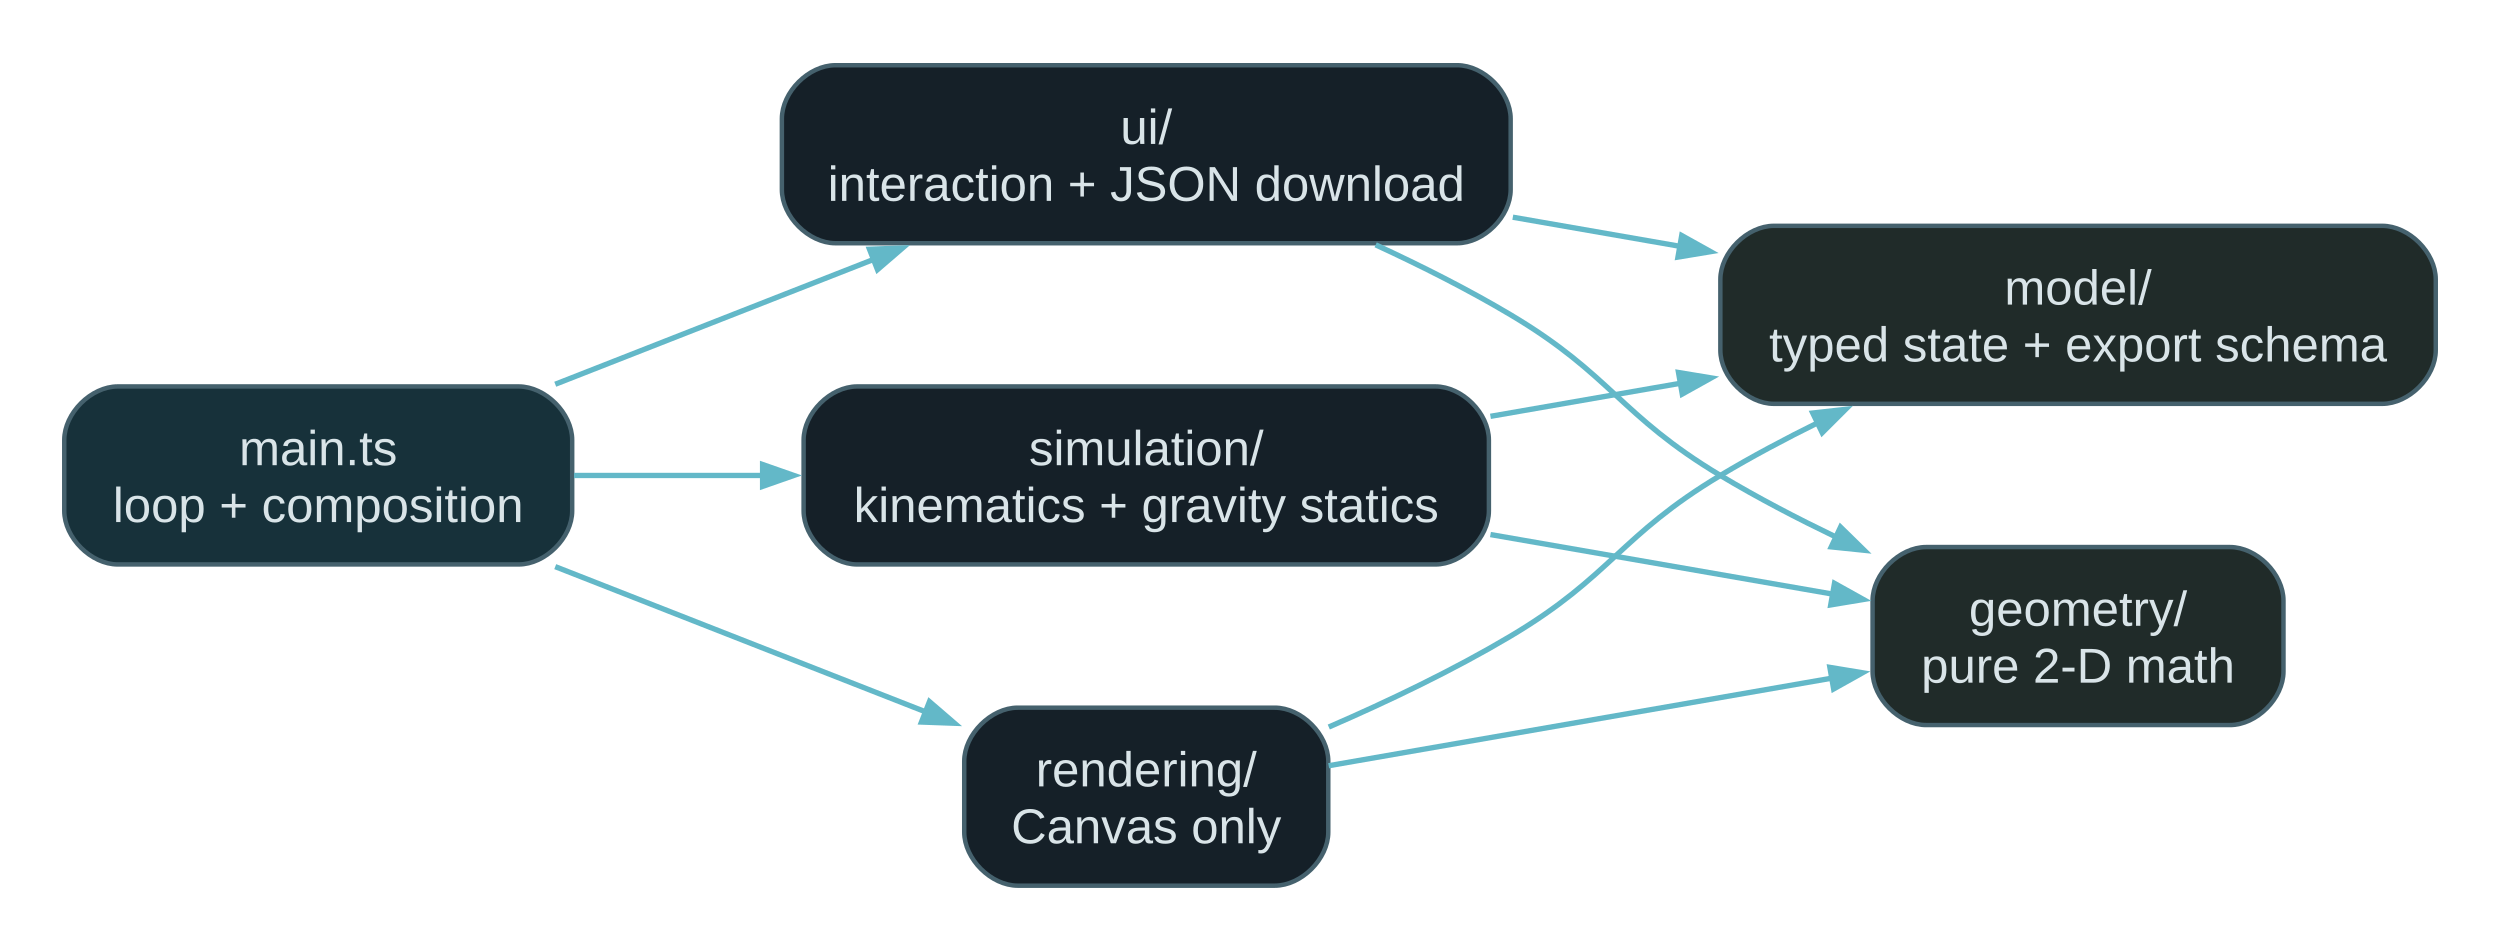
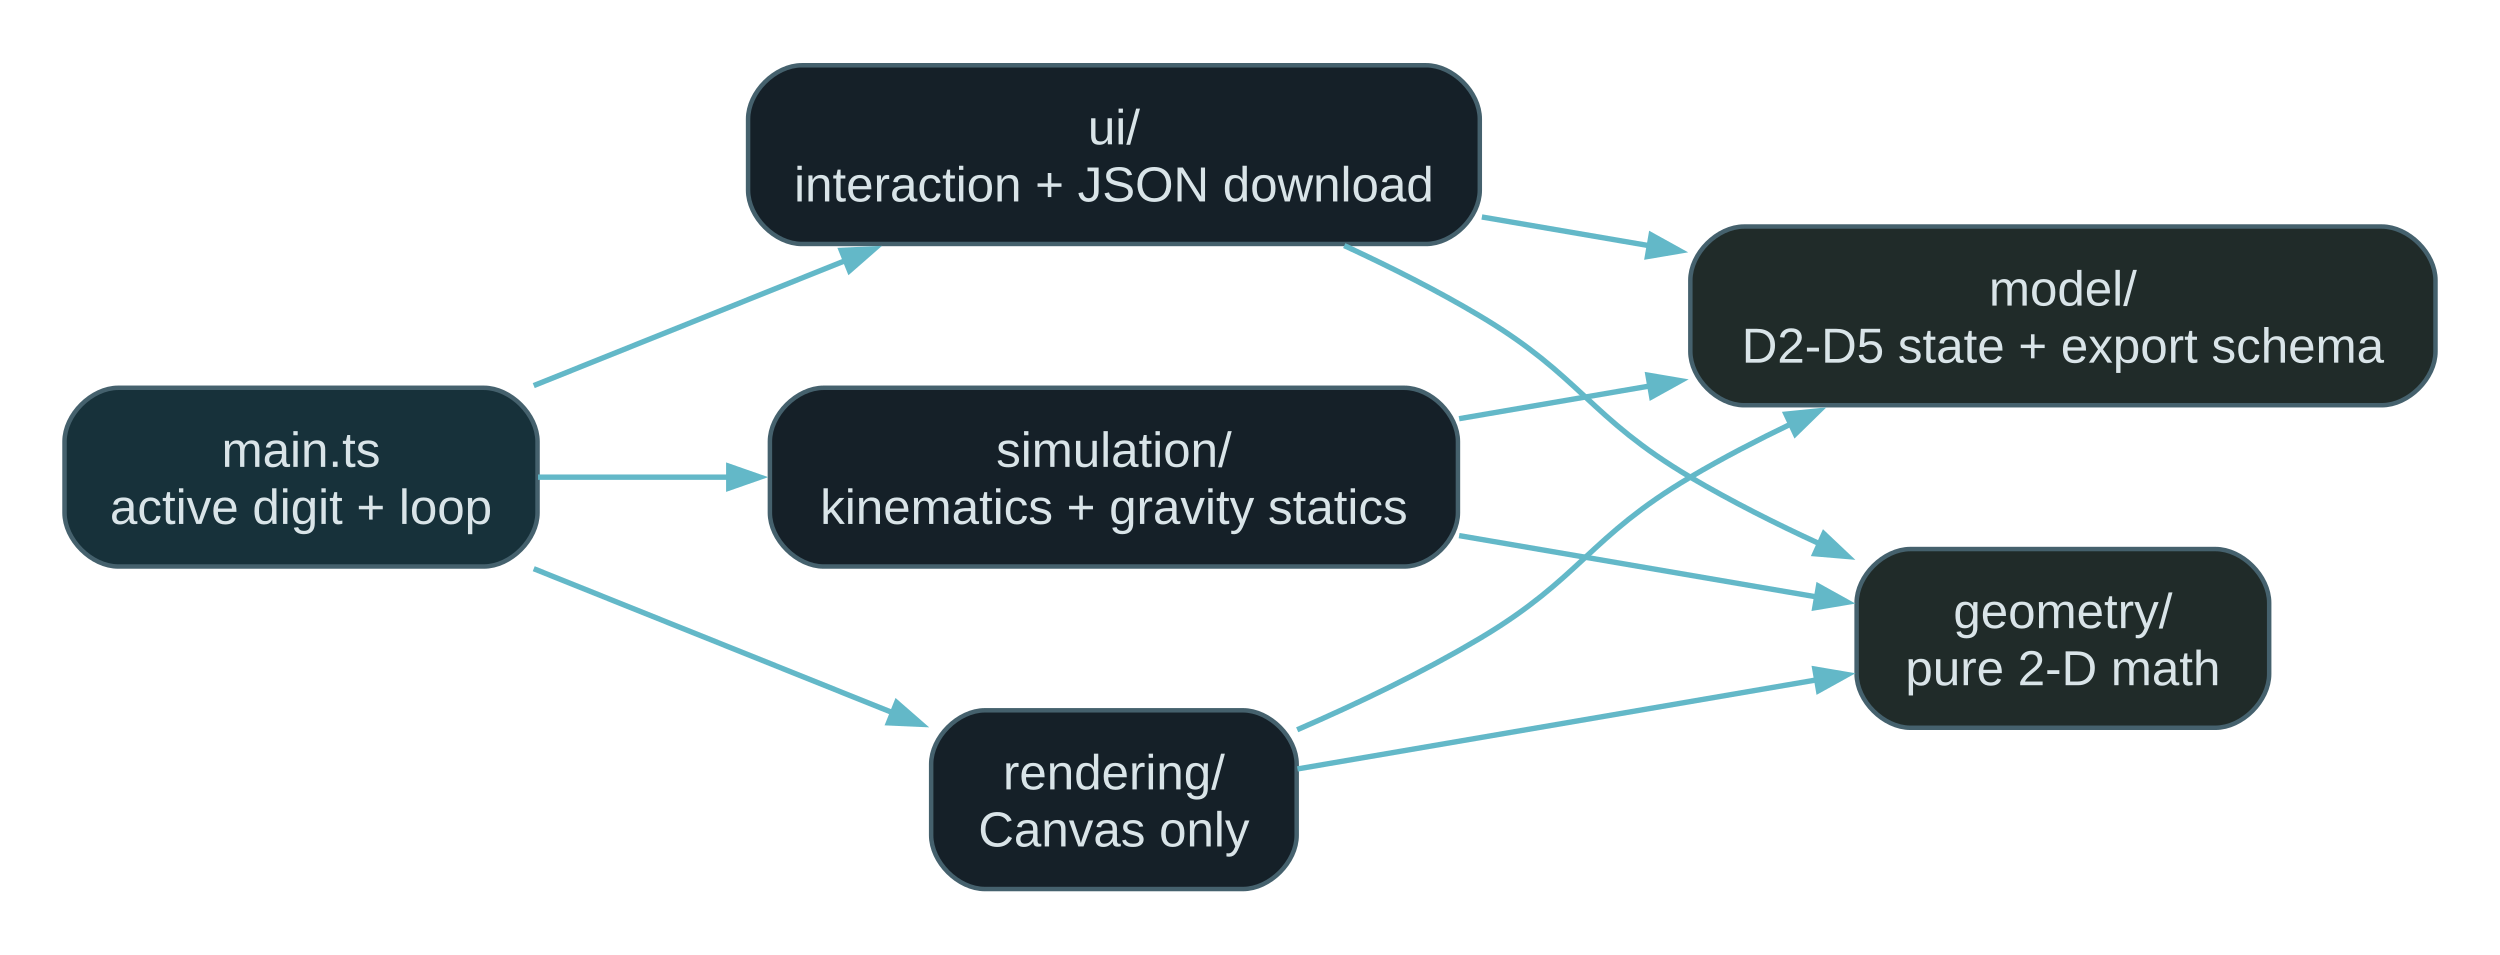
- <svg xmlns="http://www.w3.org/2000/svg" width="560pt" height="213pt" viewBox="0.00 0.00 560.35 212.70">
+ <svg xmlns="http://www.w3.org/2000/svg" width="558pt" height="213pt" viewBox="0.00 0.00 558.10 212.70">
  <g id="graph0" class="graph" transform="scale(1 1) rotate(0) translate(14.4 198.3)">
    <g id="node1" class="node">
-       <path fill="#17313a" stroke="#45616d" d="M101.85,-111.9C101.85,-111.9 12,-111.9 12,-111.9 6,-111.9 0,-105.9 0,-99.9 0,-99.9 0,-84 0,-84 0,-78 6,-72 12,-72 12,-72 101.85,-72 101.85,-72 107.85,-72 113.85,-78 113.85,-84 113.85,-84 113.85,-99.9 113.85,-99.9 113.85,-105.9 107.85,-111.9 101.85,-111.9" />
-       <text text-anchor="middle" x="56.92" y="-94.25" font-family="Arial" font-size="11.00" fill="#d9e4e8">main.ts</text>
-       <text text-anchor="middle" x="56.92" y="-81.5" font-family="Arial" font-size="11.00" fill="#d9e4e8">loop + composition</text>
+       <path fill="#17313a" stroke="#45616d" d="M93.6,-111.9C93.6,-111.9 12,-111.9 12,-111.9 6,-111.9 0,-105.9 0,-99.9 0,-99.9 0,-84 0,-84 0,-78 6,-72 12,-72 12,-72 93.6,-72 93.6,-72 99.6,-72 105.6,-78 105.6,-84 105.6,-84 105.6,-99.9 105.6,-99.9 105.6,-105.9 99.6,-111.9 93.6,-111.9" />
+       <text text-anchor="middle" x="52.8" y="-94.25" font-family="Arial" font-size="11.00" fill="#d9e4e8">main.ts</text>
+       <text text-anchor="middle" x="52.8" y="-81.5" font-family="Arial" font-size="11.00" fill="#d9e4e8">active digit + loop</text>
    </g>
    <g id="node2" class="node">
-       <path fill="#152028" stroke="#45616d" d="M312.2,-183.9C312.2,-183.9 172.85,-183.9 172.85,-183.9 166.85,-183.9 160.85,-177.9 160.85,-171.9 160.85,-171.9 160.85,-156 160.85,-156 160.85,-150 166.85,-144 172.85,-144 172.85,-144 312.2,-144 312.2,-144 318.2,-144 324.2,-150 324.2,-156 324.2,-156 324.2,-171.9 324.2,-171.9 324.2,-177.9 318.2,-183.9 312.2,-183.9" />
-       <text text-anchor="middle" x="242.52" y="-166.25" font-family="Arial" font-size="11.00" fill="#d9e4e8">ui/</text>
-       <text text-anchor="middle" x="242.52" y="-153.5" font-family="Arial" font-size="11.00" fill="#d9e4e8">interaction + JSON download</text>
+       <path fill="#152028" stroke="#45616d" d="M303.95,-183.9C303.95,-183.9 164.6,-183.9 164.6,-183.9 158.6,-183.9 152.6,-177.9 152.6,-171.9 152.6,-171.9 152.6,-156 152.6,-156 152.6,-150 158.6,-144 164.6,-144 164.6,-144 303.95,-144 303.95,-144 309.95,-144 315.95,-150 315.95,-156 315.95,-156 315.95,-171.9 315.95,-171.9 315.95,-177.9 309.95,-183.9 303.95,-183.9" />
+       <text text-anchor="middle" x="234.27" y="-166.25" font-family="Arial" font-size="11.00" fill="#d9e4e8">ui/</text>
+       <text text-anchor="middle" x="234.27" y="-153.5" font-family="Arial" font-size="11.00" fill="#d9e4e8">interaction + JSON download</text>
    </g>
    <g id="edge1" class="edge">
-       <path fill="none" stroke="#63b8c8" stroke-width="1.2" d="M110.05,-112.39C132.33,-121.13 158.48,-131.38 181.57,-140.44" />
-       <polygon fill="#63b8c8" stroke="#63b8c8" stroke-width="1.2" points="180.49,-142.65 187.9,-142.92 182.28,-138.08 180.49,-142.65" />
+       <path fill="none" stroke="#63b8c8" stroke-width="1.2" d="M104.75,-112.39C126.44,-121.09 151.87,-131.29 174.37,-140.32" />
+       <polygon fill="#63b8c8" stroke="#63b8c8" stroke-width="1.2" points="173.41,-142.58 180.82,-142.91 175.24,-138.03 173.41,-142.58" />
    </g>
    <g id="node3" class="node">
-       <path fill="#152028" stroke="#45616d" d="M307.32,-111.9C307.32,-111.9 177.72,-111.9 177.72,-111.9 171.72,-111.9 165.72,-105.9 165.72,-99.9 165.72,-99.9 165.72,-84 165.72,-84 165.72,-78 171.72,-72 177.72,-72 177.72,-72 307.32,-72 307.32,-72 313.32,-72 319.32,-78 319.32,-84 319.32,-84 319.32,-99.9 319.32,-99.9 319.32,-105.9 313.32,-111.9 307.32,-111.9" />
-       <text text-anchor="middle" x="242.52" y="-94.25" font-family="Arial" font-size="11.00" fill="#d9e4e8">simulation/</text>
-       <text text-anchor="middle" x="242.52" y="-81.5" font-family="Arial" font-size="11.00" fill="#d9e4e8">kinematics + gravity statics</text>
+       <path fill="#152028" stroke="#45616d" d="M299.07,-111.9C299.07,-111.9 169.47,-111.9 169.47,-111.9 163.47,-111.9 157.47,-105.9 157.47,-99.9 157.47,-99.9 157.47,-84 157.47,-84 157.47,-78 163.47,-72 169.47,-72 169.47,-72 299.07,-72 299.07,-72 305.07,-72 311.07,-78 311.07,-84 311.07,-84 311.07,-99.9 311.07,-99.9 311.07,-105.9 305.07,-111.9 299.07,-111.9" />
+       <text text-anchor="middle" x="234.27" y="-94.25" font-family="Arial" font-size="11.00" fill="#d9e4e8">simulation/</text>
+       <text text-anchor="middle" x="234.27" y="-81.5" font-family="Arial" font-size="11.00" fill="#d9e4e8">kinematics + gravity statics</text>
    </g>
    <g id="edge2" class="edge">
-       <path fill="none" stroke="#63b8c8" stroke-width="1.2" d="M114.26,-91.95C127.74,-91.95 142.43,-91.95 156.88,-91.95" />
-       <polygon fill="#63b8c8" stroke="#63b8c8" stroke-width="1.2" points="156.53,-94.4 163.53,-91.95 156.53,-89.5 156.53,-94.4" />
+       <path fill="none" stroke="#63b8c8" stroke-width="1.2" d="M105.71,-91.95C119.13,-91.95 133.92,-91.95 148.54,-91.95" />
+       <polygon fill="#63b8c8" stroke="#63b8c8" stroke-width="1.2" points="148.29,-94.4 155.29,-91.95 148.29,-89.5 148.29,-94.4" />
    </g>
    <g id="node4" class="node">
-       <path fill="#152028" stroke="#45616d" d="M271.32,-39.9C271.32,-39.9 213.72,-39.9 213.72,-39.9 207.72,-39.9 201.72,-33.9 201.72,-27.9 201.72,-27.9 201.72,-12 201.72,-12 201.72,-6 207.72,0 213.72,0 213.72,0 271.32,0 271.32,0 277.32,0 283.32,-6 283.32,-12 283.32,-12 283.32,-27.9 283.32,-27.9 283.32,-33.9 277.32,-39.9 271.32,-39.9" />
-       <text text-anchor="middle" x="242.52" y="-22.25" font-family="Arial" font-size="11.00" fill="#d9e4e8">rendering/</text>
-       <text text-anchor="middle" x="242.52" y="-9.5" font-family="Arial" font-size="11.00" fill="#d9e4e8">Canvas only</text>
+       <path fill="#152028" stroke="#45616d" d="M263.07,-39.9C263.07,-39.9 205.47,-39.9 205.47,-39.9 199.47,-39.9 193.47,-33.9 193.47,-27.9 193.47,-27.9 193.47,-12 193.47,-12 193.47,-6 199.47,0 205.47,0 205.47,0 263.07,0 263.07,0 269.07,0 275.07,-6 275.07,-12 275.07,-12 275.07,-27.9 275.07,-27.9 275.07,-33.9 269.07,-39.9 263.07,-39.9" />
+       <text text-anchor="middle" x="234.27" y="-22.25" font-family="Arial" font-size="11.00" fill="#d9e4e8">rendering/</text>
+       <text text-anchor="middle" x="234.27" y="-9.5" font-family="Arial" font-size="11.00" fill="#d9e4e8">Canvas only</text>
    </g>
    <g id="edge3" class="edge">
-       <path fill="none" stroke="#63b8c8" stroke-width="1.2" d="M110.05,-71.51C136.16,-61.27 167.58,-48.95 193.16,-38.92" />
-       <polygon fill="#63b8c8" stroke="#63b8c8" stroke-width="1.2" points="193.93,-41.25 199.55,-36.41 192.14,-36.68 193.93,-41.25" />
+       <path fill="none" stroke="#63b8c8" stroke-width="1.2" d="M104.75,-71.51C130,-61.38 160.32,-49.22 185.17,-39.25" />
+       <polygon fill="#63b8c8" stroke="#63b8c8" stroke-width="1.2" points="185.76,-41.65 191.35,-36.77 183.94,-37.1 185.76,-41.65" />
    </g>
    <g id="node5" class="node">
-       <path fill="#202b29" stroke="#45616d" d="M519.55,-147.9C519.55,-147.9 383.2,-147.9 383.2,-147.9 377.2,-147.9 371.2,-141.9 371.2,-135.9 371.2,-135.9 371.2,-120 371.2,-120 371.2,-114 377.2,-108 383.2,-108 383.2,-108 519.55,-108 519.55,-108 525.55,-108 531.55,-114 531.55,-120 531.55,-120 531.55,-135.9 531.55,-135.9 531.55,-141.9 525.55,-147.9 519.55,-147.9" />
-       <text text-anchor="middle" x="451.37" y="-130.25" font-family="Arial" font-size="11.00" fill="#d9e4e8">model/</text>
-       <text text-anchor="middle" x="451.37" y="-117.5" font-family="Arial" font-size="11.00" fill="#d9e4e8">typed state + export schema</text>
+       <path fill="#202b29" stroke="#45616d" d="M517.3,-147.9C517.3,-147.9 374.95,-147.9 374.95,-147.9 368.95,-147.9 362.95,-141.9 362.95,-135.9 362.95,-135.9 362.95,-120 362.95,-120 362.95,-114 368.95,-108 374.95,-108 374.95,-108 517.3,-108 517.3,-108 523.3,-108 529.3,-114 529.3,-120 529.3,-120 529.3,-135.9 529.3,-135.9 529.3,-141.9 523.3,-147.9 517.3,-147.9" />
+       <text text-anchor="middle" x="446.12" y="-130.25" font-family="Arial" font-size="11.00" fill="#d9e4e8">model/</text>
+       <text text-anchor="middle" x="446.12" y="-117.5" font-family="Arial" font-size="11.00" fill="#d9e4e8">D2-D5 state + export schema</text>
    </g>
    <g id="edge4" class="edge">
-       <path fill="none" stroke="#63b8c8" stroke-width="1.2" d="M324.68,-149.83C337.01,-147.68 349.77,-145.46 362.24,-143.29" />
-       <polygon fill="#63b8c8" stroke="#63b8c8" stroke-width="1.2" points="362.54,-145.72 369.02,-142.11 361.7,-140.9 362.54,-145.72" />
+       <path fill="none" stroke="#63b8c8" stroke-width="1.2" d="M316.41,-150.03C328.68,-147.93 341.42,-145.74 353.89,-143.6" />
+       <polygon fill="#63b8c8" stroke="#63b8c8" stroke-width="1.2" points="354.2,-146.03 360.68,-142.44 353.37,-141.2 354.2,-146.03" />
    </g>
    <g id="node6" class="node">
-       <path fill="#202b29" stroke="#45616d" d="M485.42,-75.9C485.42,-75.9 417.32,-75.9 417.32,-75.9 411.32,-75.9 405.32,-69.9 405.32,-63.9 405.32,-63.9 405.32,-48 405.32,-48 405.32,-42 411.32,-36 417.32,-36 417.32,-36 485.42,-36 485.42,-36 491.42,-36 497.42,-42 497.42,-48 497.42,-48 497.42,-63.9 497.42,-63.9 497.42,-69.9 491.42,-75.9 485.42,-75.9" />
-       <text text-anchor="middle" x="451.37" y="-58.25" font-family="Arial" font-size="11.00" fill="#d9e4e8">geometry/</text>
-       <text text-anchor="middle" x="451.37" y="-45.5" font-family="Arial" font-size="11.00" fill="#d9e4e8">pure 2-D math</text>
+       <path fill="#202b29" stroke="#45616d" d="M480.17,-75.9C480.17,-75.9 412.07,-75.9 412.07,-75.9 406.07,-75.9 400.07,-69.9 400.07,-63.9 400.07,-63.9 400.07,-48 400.07,-48 400.07,-42 406.07,-36 412.07,-36 412.07,-36 480.17,-36 480.17,-36 486.17,-36 492.17,-42 492.17,-48 492.17,-48 492.17,-63.9 492.17,-63.9 492.17,-69.9 486.17,-75.9 480.17,-75.9" />
+       <text text-anchor="middle" x="446.12" y="-58.25" font-family="Arial" font-size="11.00" fill="#d9e4e8">geometry/</text>
+       <text text-anchor="middle" x="446.12" y="-45.5" font-family="Arial" font-size="11.00" fill="#d9e4e8">pure 2-D math</text>
    </g>
    <g id="edge5" class="edge">
-       <path fill="none" stroke="#63b8c8" stroke-width="1.2" d="M293.94,-143.64C304.18,-138.91 314.71,-133.6 324.2,-127.95 346.81,-114.5 348.63,-105.48 371.2,-91.95 379.41,-87.02 388.42,-82.33 397.31,-78.05" />
-       <polygon fill="#63b8c8" stroke="#63b8c8" stroke-width="1.2" points="398.14,-80.37 403.44,-75.18 396.06,-75.94 398.14,-80.37" />
+       <path fill="none" stroke="#63b8c8" stroke-width="1.2" d="M285.69,-143.64C295.93,-138.91 306.46,-133.6 315.95,-127.95 338.56,-114.5 340.29,-105.33 362.95,-91.95 372.05,-86.58 382.1,-81.52 391.96,-77" />
+       <polygon fill="#63b8c8" stroke="#63b8c8" stroke-width="1.2" points="392.76,-79.32 398.14,-74.23 390.75,-74.85 392.76,-79.32" />
    </g>
    <g id="edge6" class="edge">
-       <path fill="none" stroke="#63b8c8" stroke-width="1.2" d="M319.67,-105.2C333.63,-107.63 348.31,-110.19 362.58,-112.67" />
-       <polygon fill="#63b8c8" stroke="#63b8c8" stroke-width="1.2" points="361.82,-115.02 369.14,-113.81 362.66,-110.2 361.82,-115.02" />
+       <path fill="none" stroke="#63b8c8" stroke-width="1.2" d="M311.33,-105C325.26,-107.39 339.91,-109.9 354.22,-112.36" />
+       <polygon fill="#63b8c8" stroke="#63b8c8" stroke-width="1.2" points="353.49,-114.72 360.8,-113.48 354.32,-109.89 353.49,-114.72" />
    </g>
    <g id="edge7" class="edge">
-       <path fill="none" stroke="#63b8c8" stroke-width="1.2" d="M319.67,-78.7C345.21,-74.25 373.15,-69.39 396.62,-65.31" />
-       <polygon fill="#63b8c8" stroke="#63b8c8" stroke-width="1.2" points="396.78,-67.76 403.26,-64.15 395.94,-62.94 396.78,-67.76" />
+       <path fill="none" stroke="#63b8c8" stroke-width="1.2" d="M311.33,-78.9C337.88,-74.35 367.1,-69.34 391.44,-65.16" />
+       <polygon fill="#63b8c8" stroke="#63b8c8" stroke-width="1.2" points="391.56,-67.63 398.04,-64.03 390.73,-62.8 391.56,-67.63" />
    </g>
    <g id="edge8" class="edge">
-       <path fill="none" stroke="#63b8c8" stroke-width="1.2" d="M283.43,-35.56C296.74,-41.33 311.41,-48.34 324.2,-55.95 346.81,-69.4 348.63,-78.42 371.2,-91.95 378.19,-96.14 385.76,-100.17 393.34,-103.91" />
-       <polygon fill="#63b8c8" stroke="#63b8c8" stroke-width="1.2" points="391.91,-105.94 399.28,-106.77 394.03,-101.53 391.91,-105.94" />
+       <path fill="none" stroke="#63b8c8" stroke-width="1.2" d="M275.18,-35.56C288.49,-41.33 303.16,-48.34 315.95,-55.95 338.56,-69.4 340.29,-78.57 362.95,-91.95 370.09,-96.17 377.82,-100.19 385.58,-103.91" />
+       <polygon fill="#63b8c8" stroke="#63b8c8" stroke-width="1.2" points="384.3,-106.02 391.68,-106.76 386.38,-101.58 384.3,-106.02" />
    </g>
    <g id="edge9" class="edge">
-       <path fill="none" stroke="#63b8c8" stroke-width="1.2" d="M283.41,-26.89C315.58,-32.49 361.14,-40.42 396.55,-46.58" />
-       <polygon fill="#63b8c8" stroke="#63b8c8" stroke-width="1.2" points="395.75,-48.93 403.06,-47.72 396.59,-44.1 395.75,-48.93" />
+       <path fill="none" stroke="#63b8c8" stroke-width="1.2" d="M275.24,-26.81C308.16,-32.45 355.14,-40.51 391.35,-46.73" />
+       <polygon fill="#63b8c8" stroke="#63b8c8" stroke-width="1.2" points="390.74,-49.11 398.05,-47.87 391.57,-44.28 390.74,-49.11" />
    </g>
  </g>
</svg>
